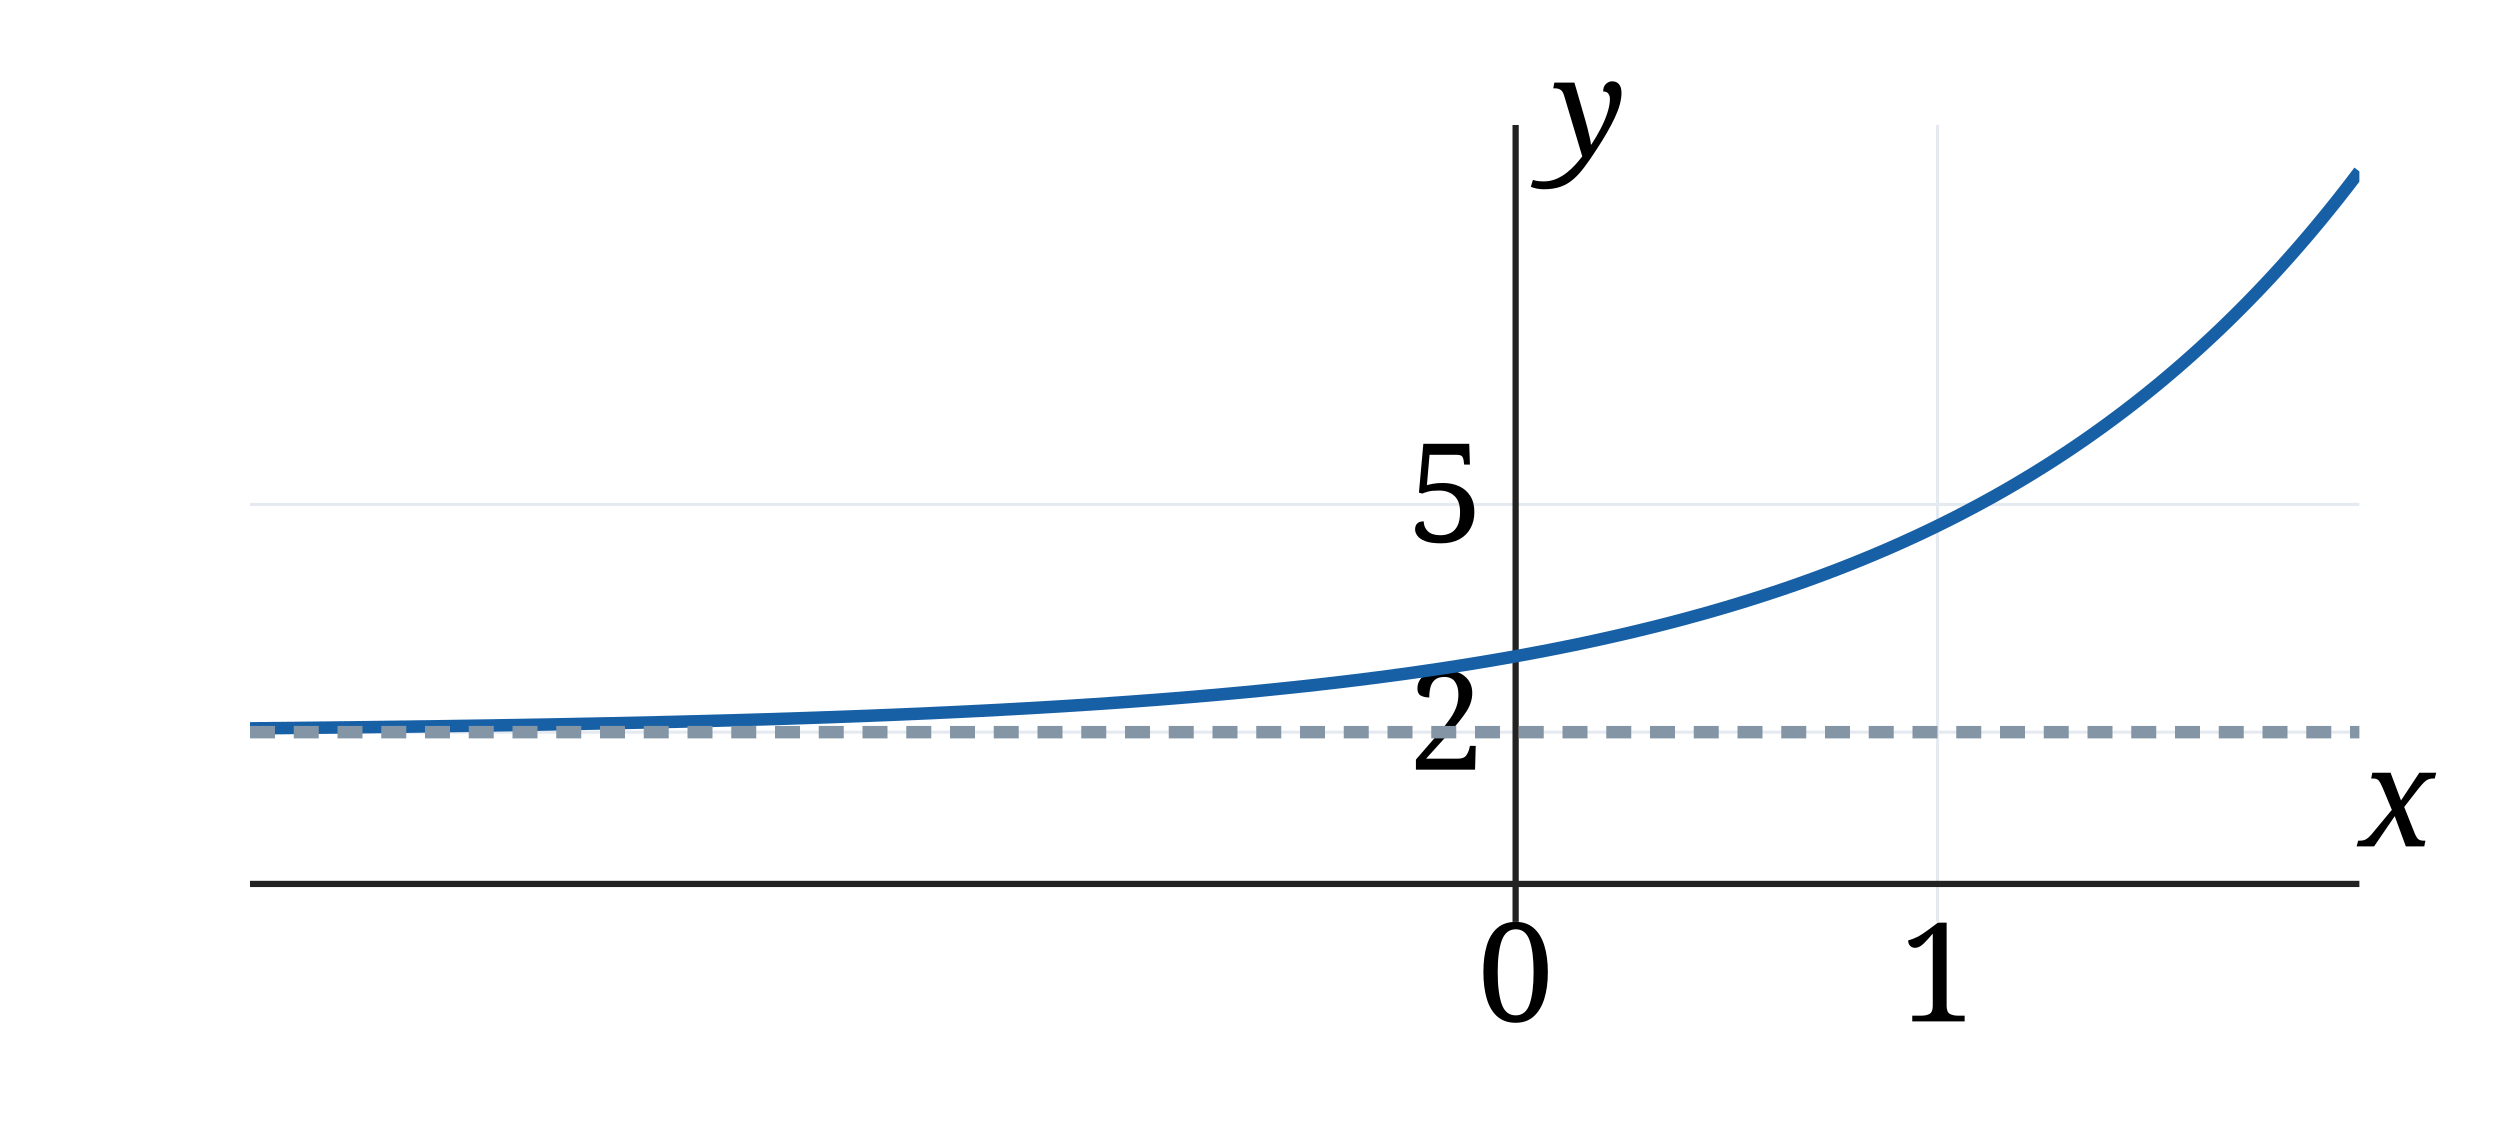
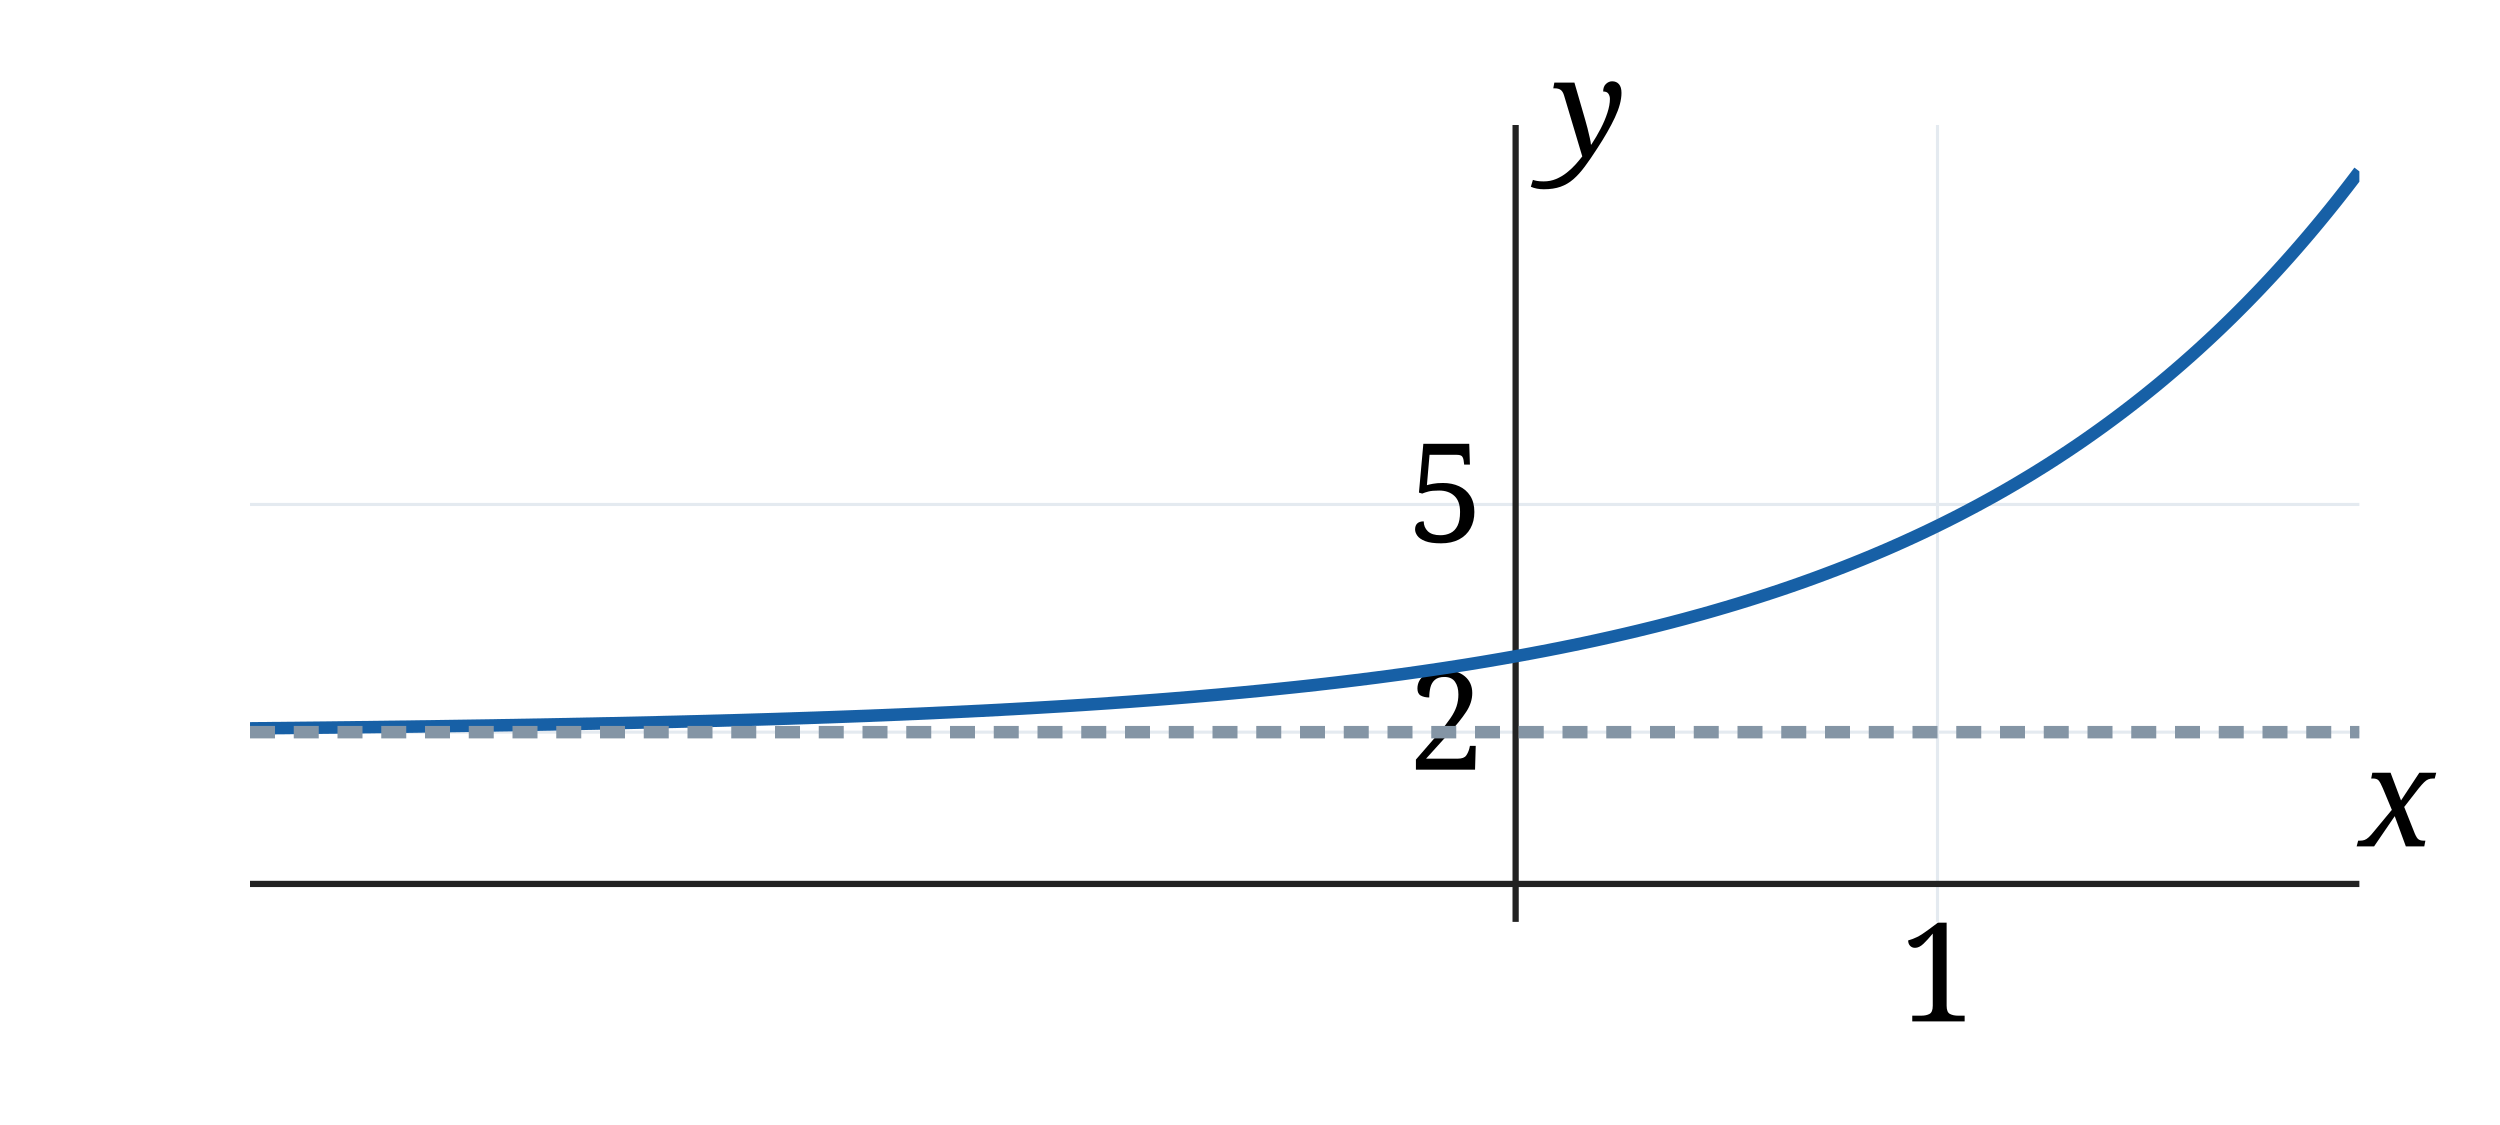
<svg xmlns="http://www.w3.org/2000/svg" viewBox="0 0 800 360">
  <defs>
    <clipPath id="plot">
      <rect x="80" y="40" width="675" height="255" />
    </clipPath>
  </defs>
  <rect width="100%" height="100%" fill="white" />
  <path d="M485.0 40V295" stroke="#e4eaf0" />
  <path d="M620.0 40V295" stroke="#e4eaf0" />
  <path d="M80 234.286H755" stroke="#e4eaf0" />
  <path d="M80 161.429H755" stroke="#e4eaf0" />
  <path d="M80 282.857H755M485.0 295V40" stroke="#222" stroke-width="2" />
-   <text x="485.0" y="326.857" text-anchor="middle" font-family="serif" font-size="44">0</text>
  <text x="620.0" y="326.857" text-anchor="middle" font-family="serif" font-size="44">1</text>
  <text x="475.0" y="246.286" text-anchor="end" font-family="serif" font-size="44">2</text>
  <text x="475.0" y="173.429" text-anchor="end" font-family="serif" font-size="44">5</text>
  <text x="755" y="270.857" font-family="serif" font-size="44" font-style="italic">x</text>
  <text x="497.0" y="50" font-family="serif" font-size="44" font-style="italic">y</text>
  <path d="M80.00,233.08 L81.35,233.06 L82.70,233.05 L84.05,233.04 L85.40,233.03 L86.75,233.01 L88.10,233.00 L89.45,232.99 L90.80,232.98 L92.15,232.96 L93.50,232.95 L94.85,232.94 L96.20,232.92 L97.55,232.91 L98.90,232.89 L100.25,232.88 L101.60,232.87 L102.95,232.85 L104.30,232.84 L105.65,232.82 L107.00,232.81 L108.35,232.79 L109.70,232.78 L111.05,232.76 L112.40,232.75 L113.75,232.73 L115.10,232.72 L116.45,232.70 L117.80,232.69 L119.15,232.67 L120.50,232.65 L121.85,232.64 L123.20,232.62 L124.55,232.60 L125.90,232.59 L127.25,232.57 L128.60,232.55 L129.95,232.54 L131.30,232.52 L132.65,232.50 L134.00,232.48 L135.35,232.46 L136.70,232.45 L138.05,232.43 L139.40,232.41 L140.75,232.39 L142.10,232.37 L143.45,232.35 L144.80,232.33 L146.15,232.31 L147.50,232.29 L148.85,232.27 L150.20,232.25 L151.55,232.23 L152.90,232.21 L154.25,232.19 L155.60,232.17 L156.95,232.15 L158.30,232.13 L159.65,232.10 L161.00,232.08 L162.35,232.06 L163.70,232.04 L165.05,232.02 L166.40,231.99 L167.75,231.97 L169.10,231.95 L170.45,231.92 L171.80,231.90 L173.15,231.88 L174.50,231.85 L175.85,231.83 L177.20,231.80 L178.55,231.78 L179.90,231.75 L181.25,231.73 L182.60,231.70 L183.95,231.67 L185.30,231.65 L186.65,231.62 L188.00,231.59 L189.35,231.57 L190.70,231.54 L192.05,231.51 L193.40,231.48 L194.75,231.46 L196.10,231.43 L197.45,231.40 L198.80,231.37 L200.15,231.34 L201.50,231.31 L202.85,231.28 L204.20,231.25 L205.55,231.22 L206.90,231.19 L208.25,231.16 L209.60,231.13 L210.95,231.10 L212.30,231.06 L213.65,231.03 L215.00,231.00 L216.35,230.97 L217.70,230.93 L219.05,230.90 L220.40,230.86 L221.75,230.83 L223.10,230.80 L224.45,230.76 L225.80,230.73 L227.15,230.69 L228.50,230.65 L229.85,230.62 L231.20,230.58 L232.55,230.54 L233.90,230.51 L235.25,230.47 L236.60,230.43 L237.95,230.39 L239.30,230.35 L240.65,230.31 L242.00,230.27 L243.35,230.23 L244.70,230.19 L246.05,230.15 L247.40,230.11 L248.75,230.07 L250.10,230.02 L251.45,229.98 L252.80,229.94 L254.15,229.89 L255.50,229.85 L256.85,229.80 L258.20,229.76 L259.55,229.71 L260.90,229.67 L262.25,229.62 L263.60,229.57 L264.95,229.53 L266.30,229.48 L267.65,229.43 L269.00,229.38 L270.35,229.33 L271.70,229.28 L273.05,229.23 L274.40,229.18 L275.75,229.13 L277.10,229.08 L278.45,229.03 L279.80,228.97 L281.15,228.92 L282.50,228.87 L283.85,228.81 L285.20,228.76 L286.55,228.70 L287.90,228.65 L289.25,228.59 L290.60,228.53 L291.95,228.47 L293.30,228.42 L294.65,228.36 L296.00,228.30 L297.35,228.24 L298.70,228.18 L300.05,228.11 L301.40,228.05 L302.75,227.99 L304.10,227.93 L305.45,227.86 L306.80,227.80 L308.15,227.73 L309.50,227.67 L310.85,227.60 L312.20,227.53 L313.55,227.47 L314.90,227.40 L316.25,227.33 L317.60,227.26 L318.95,227.19 L320.30,227.12 L321.65,227.04 L323.00,226.97 L324.35,226.90 L325.70,226.82 L327.05,226.75 L328.40,226.67 L329.75,226.60 L331.10,226.52 L332.45,226.44 L333.80,226.36 L335.15,226.28 L336.50,226.20 L337.85,226.12 L339.20,226.04 L340.55,225.96 L341.90,225.87 L343.25,225.79 L344.60,225.70 L345.95,225.62 L347.30,225.53 L348.65,225.44 L350.00,225.35 L351.35,225.26 L352.70,225.17 L354.05,225.08 L355.40,224.99 L356.75,224.89 L358.10,224.80 L359.45,224.70 L360.80,224.61 L362.15,224.51 L363.50,224.41 L364.85,224.31 L366.20,224.21 L367.55,224.11 L368.90,224.01 L370.25,223.91 L371.60,223.80 L372.95,223.70 L374.30,223.59 L375.65,223.48 L377.00,223.37 L378.35,223.26 L379.70,223.15 L381.05,223.04 L382.40,222.93 L383.75,222.81 L385.10,222.70 L386.45,222.58 L387.80,222.46 L389.15,222.35 L390.50,222.23 L391.85,222.10 L393.20,221.98 L394.55,221.86 L395.90,221.73 L397.25,221.61 L398.60,221.48 L399.95,221.35 L401.30,221.22 L402.65,221.09 L404.00,220.96 L405.35,220.82 L406.70,220.69 L408.05,220.55 L409.40,220.41 L410.75,220.27 L412.10,220.13 L413.45,219.99 L414.80,219.85 L416.15,219.70 L417.50,219.56 L418.85,219.41 L420.20,219.26 L421.55,219.11 L422.90,218.95 L424.25,218.80 L425.60,218.64 L426.95,218.49 L428.30,218.33 L429.65,218.17 L431.00,218.01 L432.35,217.84 L433.70,217.68 L435.05,217.51 L436.40,217.34 L437.75,217.17 L439.10,217.00 L440.45,216.83 L441.80,216.65 L443.15,216.47 L444.50,216.29 L445.85,216.11 L447.20,215.93 L448.55,215.75 L449.90,215.56 L451.25,215.37 L452.60,215.18 L453.95,214.99 L455.30,214.80 L456.65,214.60 L458.00,214.40 L459.35,214.20 L460.70,214.00 L462.05,213.80 L463.40,213.59 L464.75,213.38 L466.10,213.17 L467.45,212.96 L468.80,212.75 L470.15,212.53 L471.50,212.31 L472.85,212.09 L474.20,211.87 L475.55,211.64 L476.90,211.41 L478.25,211.18 L479.60,210.95 L480.95,210.72 L482.30,210.48 L483.65,210.24 L485.00,210.00 L486.35,209.76 L487.70,209.51 L489.05,209.26 L490.40,209.01 L491.75,208.75 L493.10,208.50 L494.45,208.24 L495.80,207.98 L497.15,207.71 L498.50,207.45 L499.85,207.18 L501.20,206.90 L502.55,206.63 L503.90,206.35 L505.25,206.07 L506.60,205.79 L507.95,205.50 L509.30,205.21 L510.65,204.92 L512.00,204.62 L513.35,204.32 L514.70,204.02 L516.05,203.72 L517.40,203.41 L518.75,203.10 L520.10,202.79 L521.45,202.47 L522.80,202.15 L524.15,201.83 L525.50,201.50 L526.85,201.17 L528.20,200.84 L529.55,200.51 L530.90,200.17 L532.25,199.82 L533.60,199.48 L534.95,199.13 L536.30,198.77 L537.65,198.42 L539.00,198.06 L540.35,197.69 L541.70,197.32 L543.05,196.95 L544.40,196.58 L545.75,196.20 L547.10,195.82 L548.45,195.43 L549.80,195.04 L551.15,194.64 L552.50,194.25 L553.85,193.84 L555.20,193.44 L556.55,193.03 L557.90,192.61 L559.25,192.19 L560.60,191.77 L561.95,191.34 L563.30,190.91 L564.65,190.47 L566.00,190.03 L567.35,189.59 L568.70,189.14 L570.05,188.69 L571.40,188.23 L572.75,187.77 L574.10,187.30 L575.45,186.83 L576.80,186.35 L578.15,185.87 L579.50,185.38 L580.85,184.89 L582.20,184.39 L583.55,183.89 L584.90,183.38 L586.25,182.87 L587.60,182.36 L588.95,181.83 L590.30,181.31 L591.65,180.77 L593.00,180.24 L594.35,179.69 L595.70,179.15 L597.05,178.59 L598.40,178.03 L599.75,177.47 L601.10,176.89 L602.45,176.32 L603.80,175.74 L605.15,175.15 L606.50,174.55 L607.85,173.95 L609.20,173.35 L610.55,172.73 L611.90,172.11 L613.25,171.49 L614.60,170.86 L615.95,170.22 L617.30,169.58 L618.65,168.93 L620.00,168.27 L621.35,167.61 L622.70,166.94 L624.05,166.26 L625.40,165.58 L626.75,164.89 L628.10,164.19 L629.45,163.48 L630.80,162.77 L632.15,162.05 L633.50,161.33 L634.85,160.59 L636.20,159.85 L637.55,159.11 L638.90,158.35 L640.25,157.59 L641.60,156.82 L642.95,156.04 L644.30,155.25 L645.65,154.46 L647.00,153.65 L648.35,152.84 L649.70,152.03 L651.05,151.20 L652.40,150.36 L653.75,149.52 L655.10,148.67 L656.45,147.81 L657.80,146.94 L659.15,146.06 L660.50,145.17 L661.85,144.28 L663.20,143.37 L664.55,142.46 L665.90,141.54 L667.25,140.61 L668.60,139.66 L669.95,138.71 L671.30,137.75 L672.65,136.78 L674.00,135.80 L675.35,134.81 L676.70,133.81 L678.05,132.80 L679.40,131.78 L680.75,130.75 L682.10,129.71 L683.45,128.66 L684.80,127.60 L686.15,126.53 L687.50,125.44 L688.85,124.35 L690.20,123.25 L691.55,122.13 L692.90,121.00 L694.25,119.86 L695.60,118.71 L696.95,117.55 L698.30,116.38 L699.65,115.19 L701.00,114.00 L702.35,112.79 L703.70,111.57 L705.05,110.33 L706.40,109.09 L707.75,107.83 L709.10,106.56 L710.45,105.28 L711.80,103.98 L713.15,102.67 L714.50,101.35 L715.85,100.01 L717.20,98.66 L718.55,97.30 L719.90,95.92 L721.25,94.53 L722.60,93.13 L723.95,91.71 L725.30,90.27 L726.65,88.83 L728.00,87.37 L729.35,85.89 L730.70,84.40 L732.05,82.89 L733.40,81.37 L734.75,79.83 L736.10,78.28 L737.45,76.71 L738.80,75.13 L740.15,73.53 L741.50,71.91 L742.85,70.28 L744.20,68.63 L745.55,66.97 L746.90,65.29 L748.25,63.59 L749.60,61.87 L750.95,60.14 L752.30,58.39 L753.65,56.62 L755.00,54.84 " clip-path="url(#plot)" fill="none" stroke="#1760a6" stroke-width="4" stroke-dasharray="" />
  <path d="M80.00,234.29 L81.35,234.29 L82.70,234.29 L84.05,234.29 L85.40,234.29 L86.75,234.29 L88.10,234.29 L89.45,234.29 L90.80,234.29 L92.15,234.29 L93.50,234.29 L94.85,234.29 L96.20,234.29 L97.55,234.29 L98.90,234.29 L100.25,234.29 L101.60,234.29 L102.95,234.29 L104.30,234.29 L105.65,234.29 L107.00,234.29 L108.35,234.29 L109.70,234.29 L111.05,234.29 L112.40,234.29 L113.75,234.29 L115.10,234.29 L116.45,234.29 L117.80,234.29 L119.15,234.29 L120.50,234.29 L121.85,234.29 L123.20,234.29 L124.55,234.29 L125.90,234.29 L127.25,234.29 L128.60,234.29 L129.95,234.29 L131.30,234.29 L132.65,234.29 L134.00,234.29 L135.35,234.29 L136.70,234.29 L138.05,234.29 L139.40,234.29 L140.75,234.29 L142.10,234.29 L143.45,234.29 L144.80,234.29 L146.15,234.29 L147.50,234.29 L148.85,234.29 L150.20,234.29 L151.55,234.29 L152.90,234.29 L154.25,234.29 L155.60,234.29 L156.95,234.29 L158.30,234.29 L159.65,234.29 L161.00,234.29 L162.35,234.29 L163.70,234.29 L165.05,234.29 L166.40,234.29 L167.75,234.29 L169.10,234.29 L170.45,234.29 L171.80,234.29 L173.15,234.29 L174.50,234.29 L175.85,234.29 L177.20,234.29 L178.55,234.29 L179.90,234.29 L181.25,234.29 L182.60,234.29 L183.95,234.29 L185.30,234.29 L186.65,234.29 L188.00,234.29 L189.35,234.29 L190.70,234.29 L192.05,234.29 L193.40,234.29 L194.75,234.29 L196.10,234.29 L197.45,234.29 L198.80,234.29 L200.15,234.29 L201.50,234.29 L202.85,234.29 L204.20,234.29 L205.55,234.29 L206.90,234.29 L208.25,234.29 L209.60,234.29 L210.95,234.29 L212.30,234.29 L213.65,234.29 L215.00,234.29 L216.35,234.29 L217.70,234.29 L219.05,234.29 L220.40,234.29 L221.75,234.29 L223.10,234.29 L224.45,234.29 L225.80,234.29 L227.15,234.29 L228.50,234.29 L229.85,234.29 L231.20,234.29 L232.55,234.29 L233.90,234.29 L235.25,234.29 L236.60,234.29 L237.95,234.29 L239.30,234.29 L240.65,234.29 L242.00,234.29 L243.35,234.29 L244.70,234.29 L246.05,234.29 L247.40,234.29 L248.75,234.29 L250.10,234.29 L251.45,234.29 L252.80,234.29 L254.15,234.29 L255.50,234.29 L256.85,234.29 L258.20,234.29 L259.55,234.29 L260.90,234.29 L262.25,234.29 L263.60,234.29 L264.95,234.29 L266.30,234.29 L267.65,234.29 L269.00,234.29 L270.35,234.29 L271.70,234.29 L273.05,234.29 L274.40,234.29 L275.75,234.29 L277.10,234.29 L278.45,234.29 L279.80,234.29 L281.15,234.29 L282.50,234.29 L283.85,234.29 L285.20,234.29 L286.55,234.29 L287.90,234.29 L289.25,234.29 L290.60,234.29 L291.95,234.29 L293.30,234.29 L294.65,234.29 L296.00,234.29 L297.35,234.29 L298.70,234.29 L300.05,234.29 L301.40,234.29 L302.75,234.29 L304.10,234.29 L305.45,234.29 L306.80,234.29 L308.15,234.29 L309.50,234.29 L310.85,234.29 L312.20,234.29 L313.55,234.29 L314.90,234.29 L316.25,234.29 L317.60,234.29 L318.95,234.29 L320.30,234.29 L321.65,234.29 L323.00,234.29 L324.35,234.29 L325.70,234.29 L327.05,234.29 L328.40,234.29 L329.75,234.29 L331.10,234.29 L332.45,234.29 L333.80,234.29 L335.15,234.29 L336.50,234.29 L337.85,234.29 L339.20,234.29 L340.55,234.29 L341.90,234.29 L343.25,234.29 L344.60,234.29 L345.95,234.29 L347.30,234.29 L348.65,234.29 L350.00,234.29 L351.35,234.29 L352.70,234.29 L354.05,234.29 L355.40,234.29 L356.75,234.29 L358.10,234.29 L359.45,234.29 L360.80,234.29 L362.15,234.29 L363.50,234.29 L364.85,234.29 L366.20,234.29 L367.55,234.29 L368.90,234.29 L370.25,234.29 L371.60,234.29 L372.95,234.29 L374.30,234.29 L375.65,234.29 L377.00,234.29 L378.35,234.29 L379.70,234.29 L381.05,234.29 L382.40,234.29 L383.75,234.29 L385.10,234.29 L386.45,234.29 L387.80,234.29 L389.15,234.29 L390.50,234.29 L391.85,234.29 L393.20,234.29 L394.55,234.29 L395.90,234.29 L397.25,234.29 L398.60,234.29 L399.95,234.29 L401.30,234.29 L402.65,234.29 L404.00,234.29 L405.35,234.29 L406.70,234.29 L408.05,234.29 L409.40,234.29 L410.75,234.29 L412.10,234.29 L413.45,234.29 L414.80,234.29 L416.15,234.29 L417.50,234.29 L418.85,234.29 L420.20,234.29 L421.55,234.29 L422.90,234.29 L424.25,234.29 L425.60,234.29 L426.95,234.29 L428.30,234.29 L429.65,234.29 L431.00,234.29 L432.35,234.29 L433.70,234.29 L435.05,234.29 L436.40,234.29 L437.75,234.29 L439.10,234.29 L440.45,234.29 L441.80,234.29 L443.15,234.29 L444.50,234.29 L445.85,234.29 L447.20,234.29 L448.55,234.29 L449.90,234.29 L451.25,234.29 L452.60,234.29 L453.95,234.29 L455.30,234.29 L456.65,234.29 L458.00,234.29 L459.35,234.29 L460.70,234.29 L462.05,234.29 L463.40,234.29 L464.75,234.29 L466.10,234.29 L467.45,234.29 L468.80,234.29 L470.15,234.29 L471.50,234.29 L472.85,234.29 L474.20,234.29 L475.55,234.29 L476.90,234.29 L478.25,234.29 L479.60,234.29 L480.95,234.29 L482.30,234.29 L483.65,234.29 L485.00,234.29 L486.35,234.29 L487.70,234.29 L489.05,234.29 L490.40,234.29 L491.75,234.29 L493.10,234.29 L494.45,234.29 L495.80,234.29 L497.15,234.29 L498.50,234.29 L499.85,234.29 L501.20,234.29 L502.55,234.29 L503.90,234.29 L505.25,234.29 L506.60,234.29 L507.95,234.29 L509.30,234.29 L510.65,234.29 L512.00,234.29 L513.35,234.29 L514.70,234.29 L516.05,234.29 L517.40,234.29 L518.75,234.29 L520.10,234.29 L521.45,234.29 L522.80,234.29 L524.15,234.29 L525.50,234.29 L526.85,234.29 L528.20,234.29 L529.55,234.29 L530.90,234.29 L532.25,234.29 L533.60,234.29 L534.95,234.29 L536.30,234.29 L537.65,234.29 L539.00,234.29 L540.35,234.29 L541.70,234.29 L543.05,234.29 L544.40,234.29 L545.75,234.29 L547.10,234.29 L548.45,234.29 L549.80,234.29 L551.15,234.29 L552.50,234.29 L553.85,234.29 L555.20,234.29 L556.55,234.29 L557.90,234.29 L559.25,234.29 L560.60,234.29 L561.95,234.29 L563.30,234.29 L564.65,234.29 L566.00,234.29 L567.35,234.29 L568.70,234.29 L570.05,234.29 L571.40,234.29 L572.75,234.29 L574.10,234.29 L575.45,234.29 L576.80,234.29 L578.15,234.29 L579.50,234.29 L580.85,234.29 L582.20,234.29 L583.55,234.29 L584.90,234.29 L586.25,234.29 L587.60,234.29 L588.95,234.29 L590.30,234.29 L591.65,234.29 L593.00,234.29 L594.35,234.29 L595.70,234.29 L597.05,234.29 L598.40,234.29 L599.75,234.29 L601.10,234.29 L602.45,234.29 L603.80,234.29 L605.15,234.29 L606.50,234.29 L607.85,234.29 L609.20,234.29 L610.55,234.29 L611.90,234.29 L613.25,234.29 L614.60,234.29 L615.95,234.29 L617.30,234.29 L618.65,234.29 L620.00,234.29 L621.35,234.29 L622.70,234.29 L624.05,234.29 L625.40,234.29 L626.75,234.29 L628.10,234.29 L629.45,234.29 L630.80,234.29 L632.15,234.29 L633.50,234.29 L634.85,234.29 L636.20,234.29 L637.55,234.29 L638.90,234.29 L640.25,234.29 L641.60,234.29 L642.95,234.29 L644.30,234.29 L645.65,234.29 L647.00,234.29 L648.35,234.29 L649.70,234.29 L651.05,234.29 L652.40,234.29 L653.75,234.29 L655.10,234.29 L656.45,234.29 L657.80,234.29 L659.15,234.29 L660.50,234.29 L661.85,234.29 L663.20,234.29 L664.55,234.29 L665.90,234.29 L667.25,234.29 L668.60,234.29 L669.95,234.29 L671.30,234.29 L672.65,234.29 L674.00,234.29 L675.35,234.29 L676.70,234.29 L678.05,234.29 L679.40,234.29 L680.75,234.29 L682.10,234.29 L683.45,234.29 L684.80,234.29 L686.15,234.29 L687.50,234.29 L688.85,234.29 L690.20,234.29 L691.55,234.29 L692.90,234.29 L694.25,234.29 L695.60,234.29 L696.95,234.29 L698.30,234.29 L699.65,234.29 L701.00,234.29 L702.35,234.29 L703.70,234.29 L705.05,234.29 L706.40,234.29 L707.75,234.29 L709.10,234.29 L710.45,234.29 L711.80,234.29 L713.15,234.29 L714.50,234.29 L715.85,234.29 L717.20,234.29 L718.55,234.29 L719.90,234.29 L721.25,234.29 L722.60,234.29 L723.95,234.29 L725.30,234.29 L726.65,234.29 L728.00,234.29 L729.35,234.29 L730.70,234.29 L732.05,234.29 L733.40,234.29 L734.75,234.29 L736.10,234.29 L737.45,234.29 L738.80,234.29 L740.15,234.29 L741.50,234.29 L742.85,234.29 L744.20,234.29 L745.55,234.29 L746.90,234.29 L748.25,234.29 L749.60,234.29 L750.95,234.29 L752.30,234.29 L753.65,234.29 L755.00,234.29 " clip-path="url(#plot)" fill="none" stroke="#8495a5" stroke-width="4" stroke-dasharray="8 6" />
</svg>
